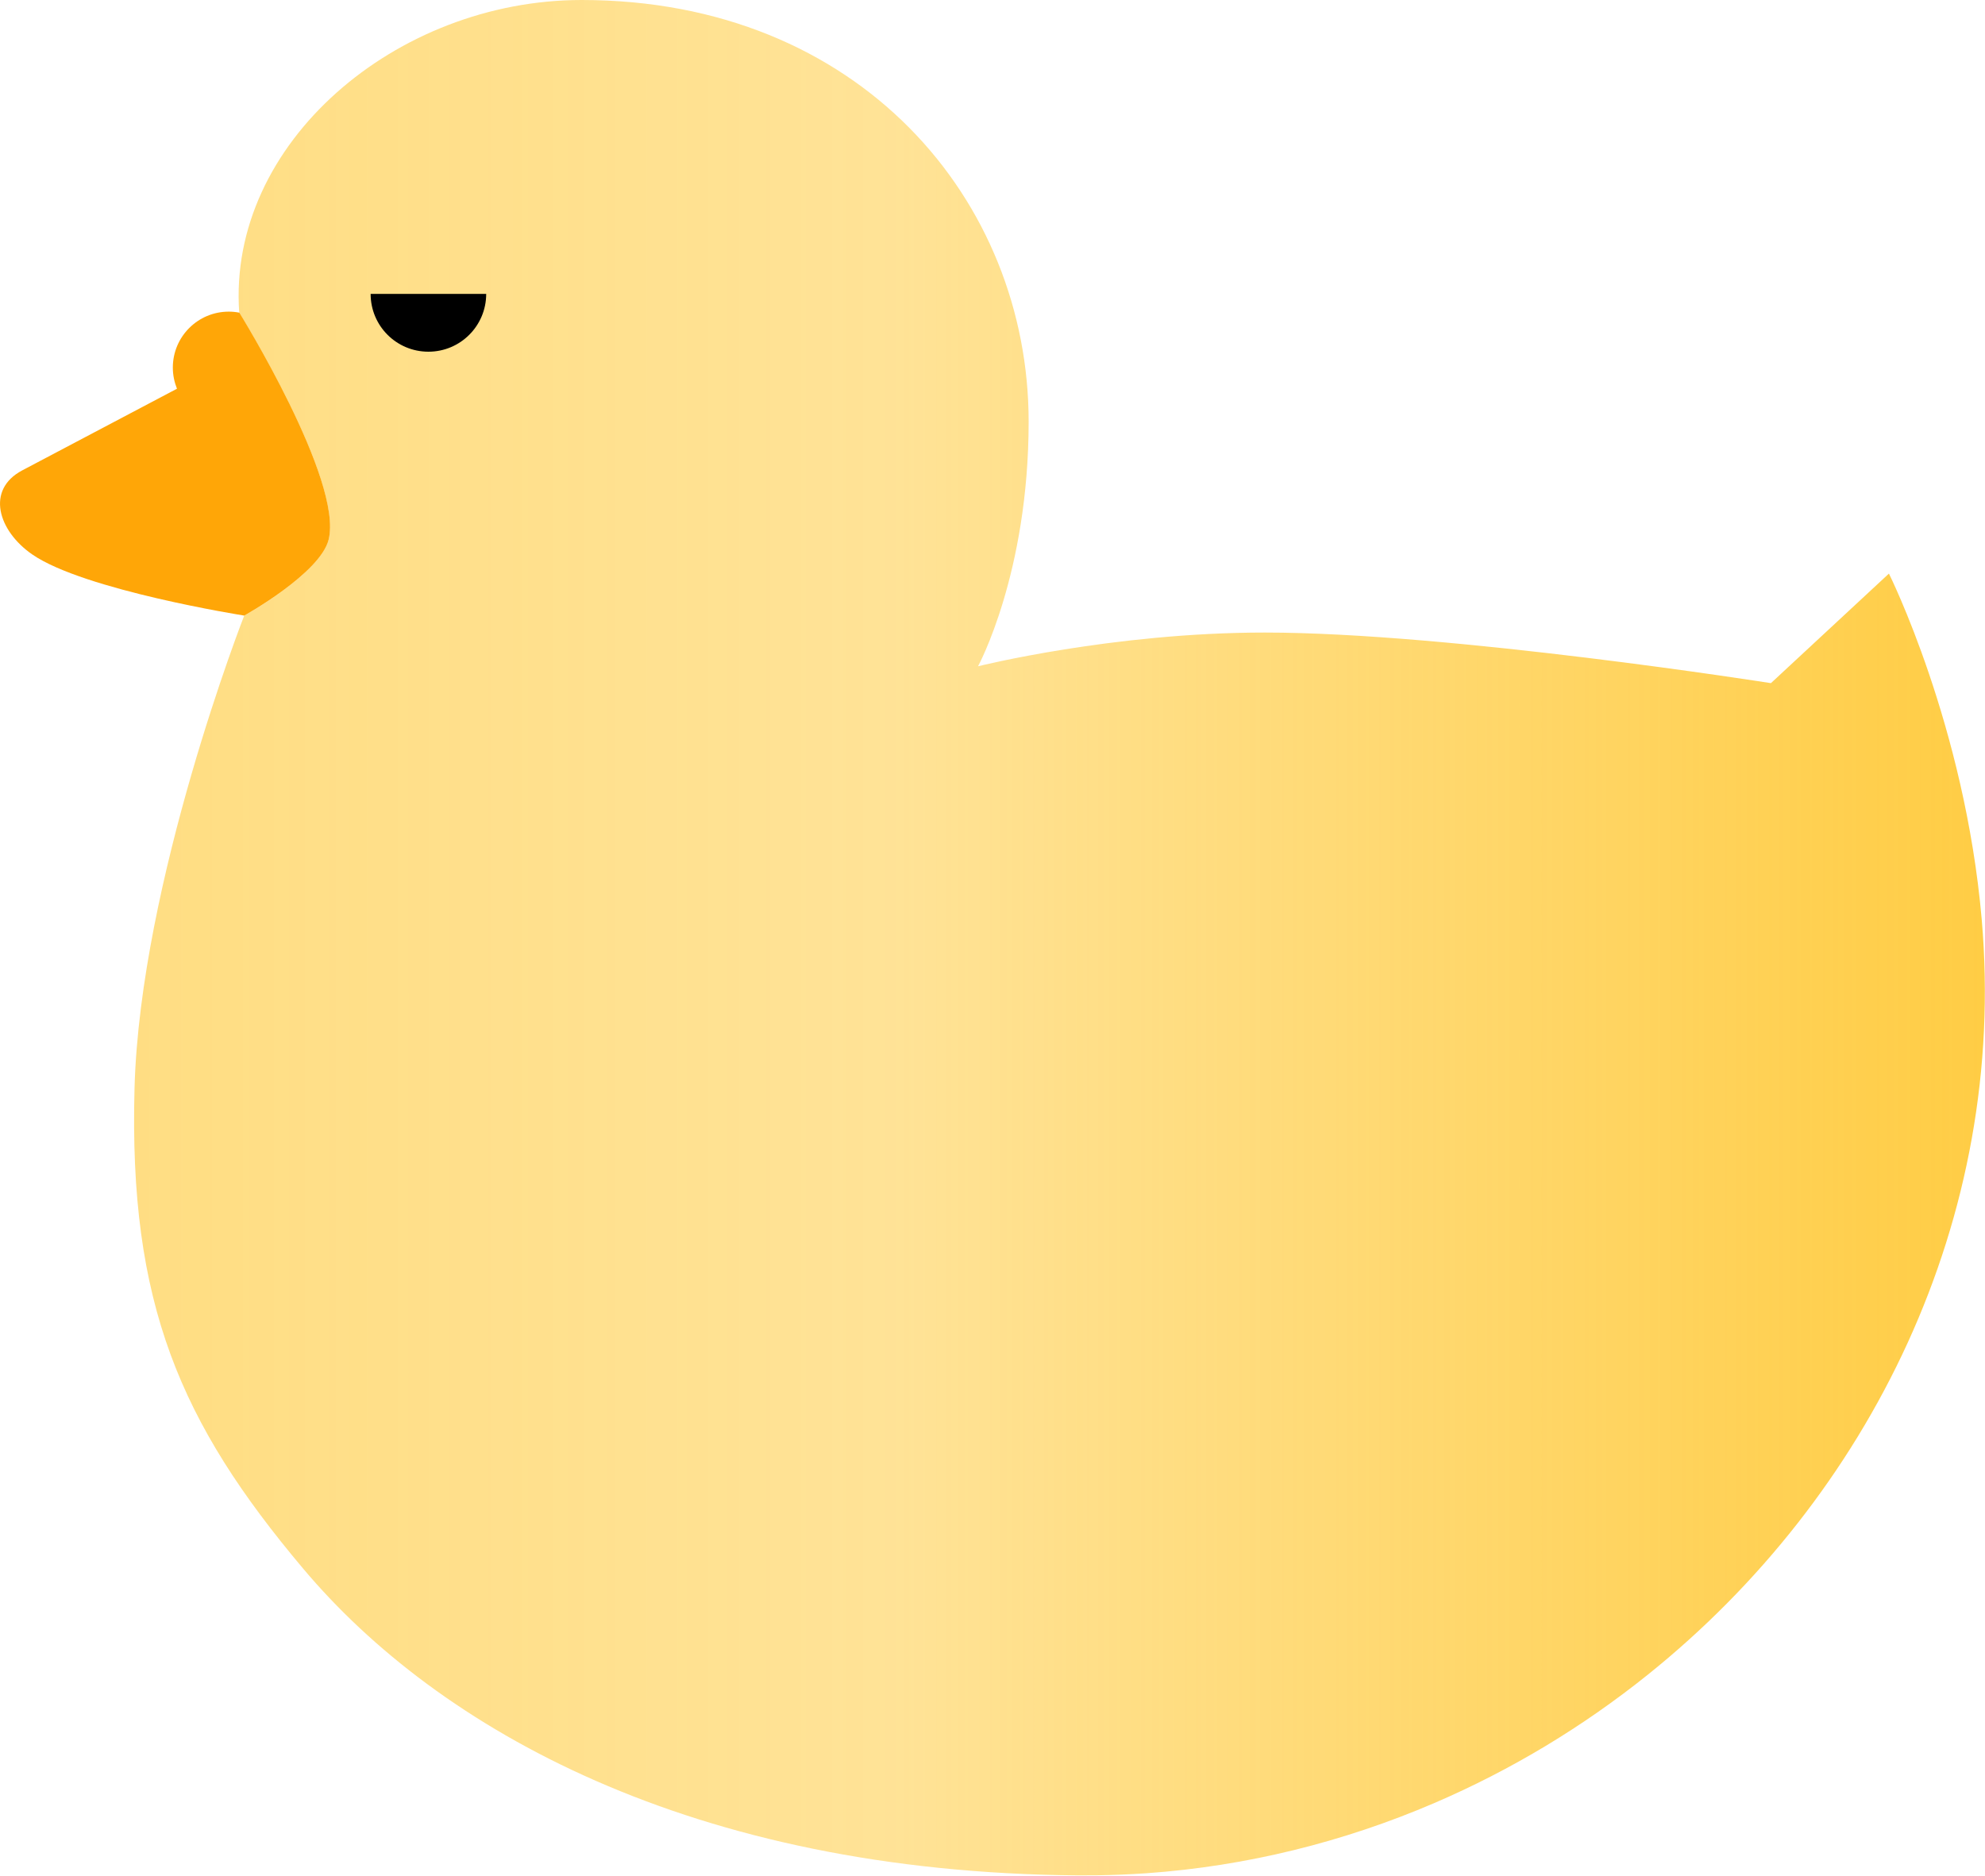
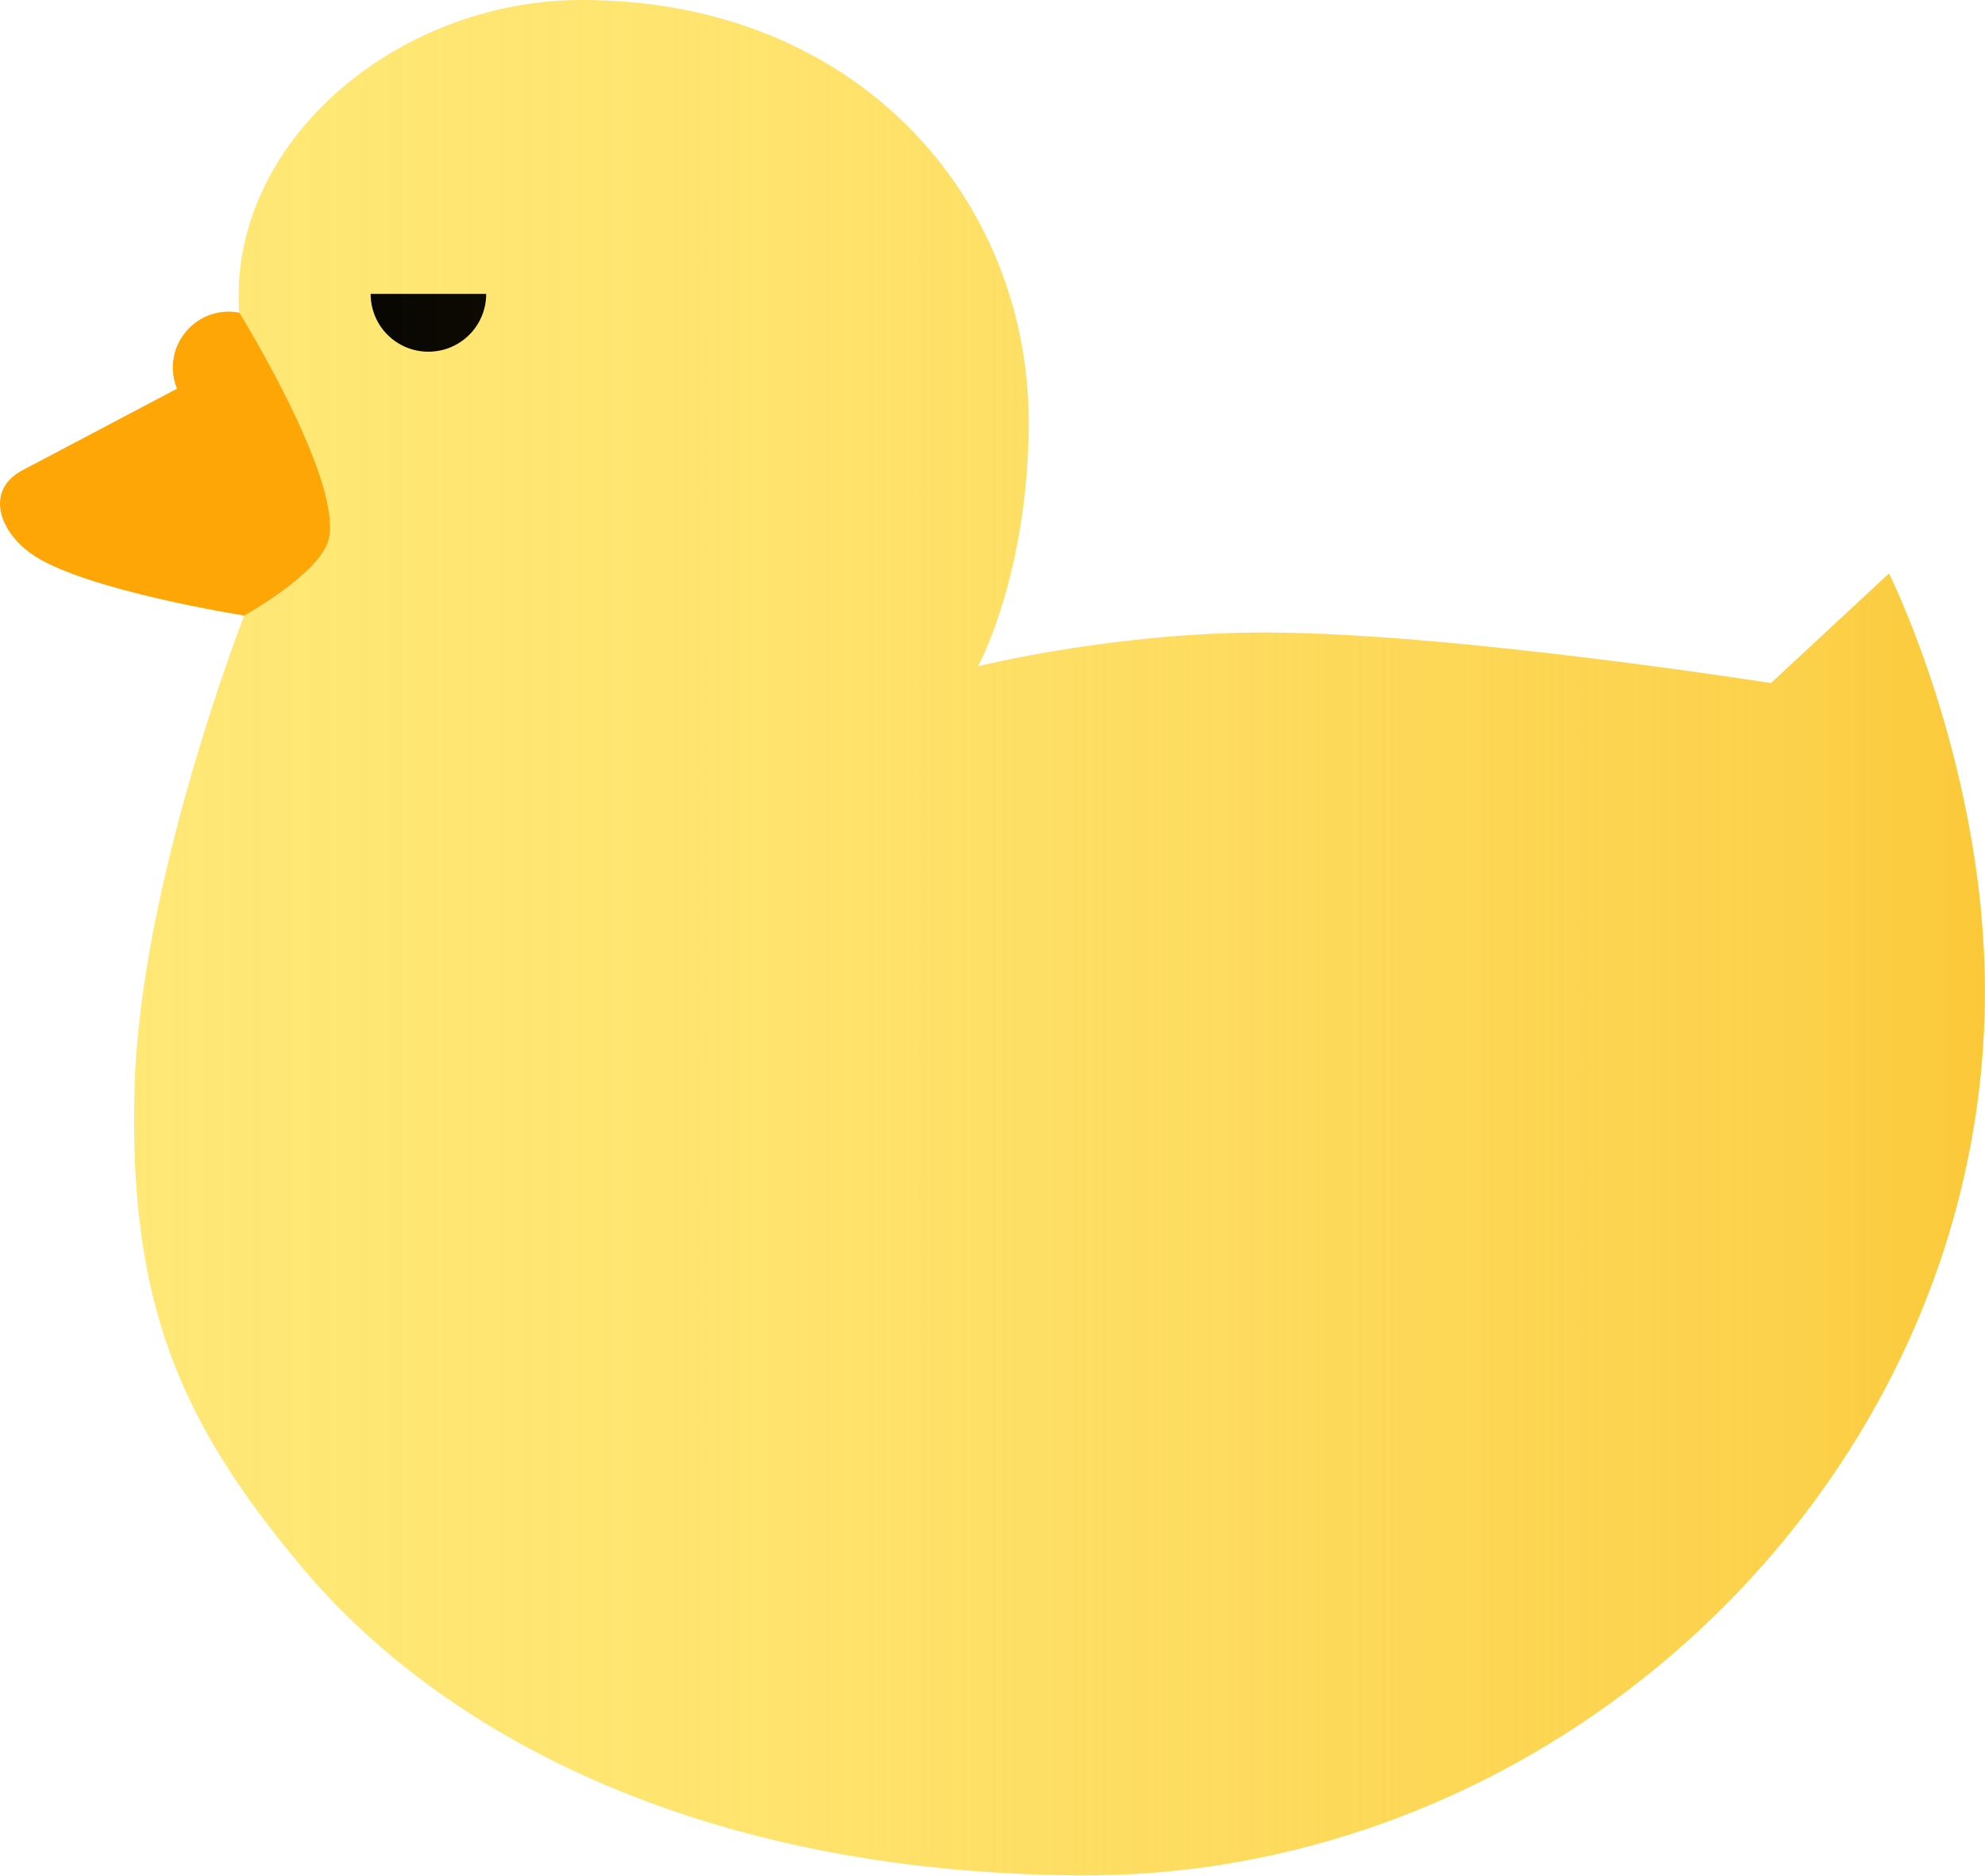
<svg xmlns="http://www.w3.org/2000/svg" id="Layer_2" data-name="Layer 2" viewBox="0 0 235.33 222.36">
  <defs>
    <style>
      .cls-1 {
        fill: url(#linear-gradient);
      }

-       .cls-1, .cls-2, .cls-3 {
+       .cls-1, .cls-2, .cls-3, .cls-4 {
        stroke-width: 0px;
      }

      .cls-2 {
        fill: #ffa607;
      }

      .cls-3 {
        fill: #000;
      }
+ 
+       .cls-4 {
+         fill: #ffe876;
+       }
    </style>
    <linearGradient id="linear-gradient" x1="15.9" y1="111.18" x2="235.33" y2="111.18" gradientUnits="userSpaceOnUse">
-       <stop offset="0" stop-color="#ffc730" stop-opacity=".6" />
-       <stop offset=".41" stop-color="rgba(255, 199, 48, .71)" stop-opacity=".71" />
-       <stop offset="1" stop-color="#ffc730" stop-opacity=".9" />
+       <stop offset="0" stop-color="#fac02a" stop-opacity="0" />
+       <stop offset=".27" stop-color="rgba(250, 192, 42, .27)" stop-opacity=".27" />
+       <stop offset=".52" stop-color="rgba(250, 192, 42, .5)" stop-opacity=".5" />
+       <stop offset=".73" stop-color="rgba(250, 192, 42, .66)" stop-opacity=".66" />
+       <stop offset=".9" stop-color="rgba(250, 192, 42, .76)" stop-opacity=".76" />
+       <stop offset="1" stop-color="#fac02a" stop-opacity=".8" />
    </linearGradient>
  </defs>
  <g id="Layer_2-2" data-name="Layer 2">
-     <path class="cls-1" d="M223.95,68l-14,13s-38-6-60-6c-18.03,0-34,4-34,4,0,0,6-11,6-29C121.95,23.81,101.95,0,68.95,0,46.95,0,26.95,17,28.36,37.07c0,0,12.35,19.91,10.59,26.93-1,4-10,9-10,9,0,0-12.33,31.47-13,56-.7,25.52,5.39,39.66,20,57,16,19,46,36,91.86,36.36.77,0,1.53,0,2.29-.01,1.94-.03,3.87-.11,5.78-.24,11.97-.84,23.48-3.74,34.15-8.32,9.13-3.92,17.66-9.07,25.33-15.23,26.31-21.11,42.67-54.04,39.58-89.55-2-23-11-41-11-41Z" />
-     <path class="cls-3" d="M57.64,34.85c0,3.78-3.06,6.85-6.85,6.85s-6.85-3.06-6.85-6.85h13.69Z" />
+     <path class="cls-4" d="M234.95,109c-2-23-11-41-11-41l-14,13s-38-6-60-6c-18.03,0-34,4-34,4,0,0,6-11,6-29C121.95,23.81,101.95,0,68.95,0,46.95,0,26.95,17,28.36,37.07c0,0,12.35,19.91,10.59,26.93-1,4-10,9-10,9,0,0-12.33,31.47-13,56-.7,25.52,5.39,39.66,20,57,16,19,46,36,91.86,36.36.77,0,1.53,0,2.29-.01,1.94-.03,3.87-.11,5.78-.24,11.97-.84,23.48-3.74,34.15-8.32,9.13-3.92,17.66-9.07,25.33-15.23,26.31-21.11,42.67-54.04,39.58-89.55Z" />
+     <path class="cls-3" d="M57.64,34.85c0,3.78-3.06,6.85-6.85,6.85s-6.85-3.06-6.85-6.85" />
    <path class="cls-2" d="M28.36,37.07c-.4-.08-.82-.12-1.24-.12-3.66,0-6.63,2.97-6.63,6.63,0,.89.18,1.73.49,2.51L2.64,55.77c-4.35,2.3-2.87,7.16,1.17,9.96,6.15,4.26,25.15,7.26,25.15,7.26,0,0,9-5,10-9,1.75-7.02-10.59-26.93-10.59-26.93Z" />
+     <path class="cls-1" d="M234.95,109c-2-23-11-41-11-41l-14,13s-38-6-60-6c-18.03,0-34,4-34,4,0,0,6-11,6-29C121.95,23.81,101.95,0,68.95,0,46.95,0,26.95,17,28.36,37.07c0,0,12.35,19.91,10.59,26.93-1,4-10,9-10,9,0,0-12.33,31.47-13,56-.7,25.52,5.39,39.66,20,57,16,19,46,36,91.86,36.36.77,0,1.53,0,2.29-.01,1.94-.03,3.87-.11,5.78-.24,11.97-.84,23.48-3.74,34.15-8.32,9.13-3.92,17.66-9.07,25.33-15.23,26.31-21.11,42.67-54.04,39.58-89.55Z" />
  </g>
</svg>
